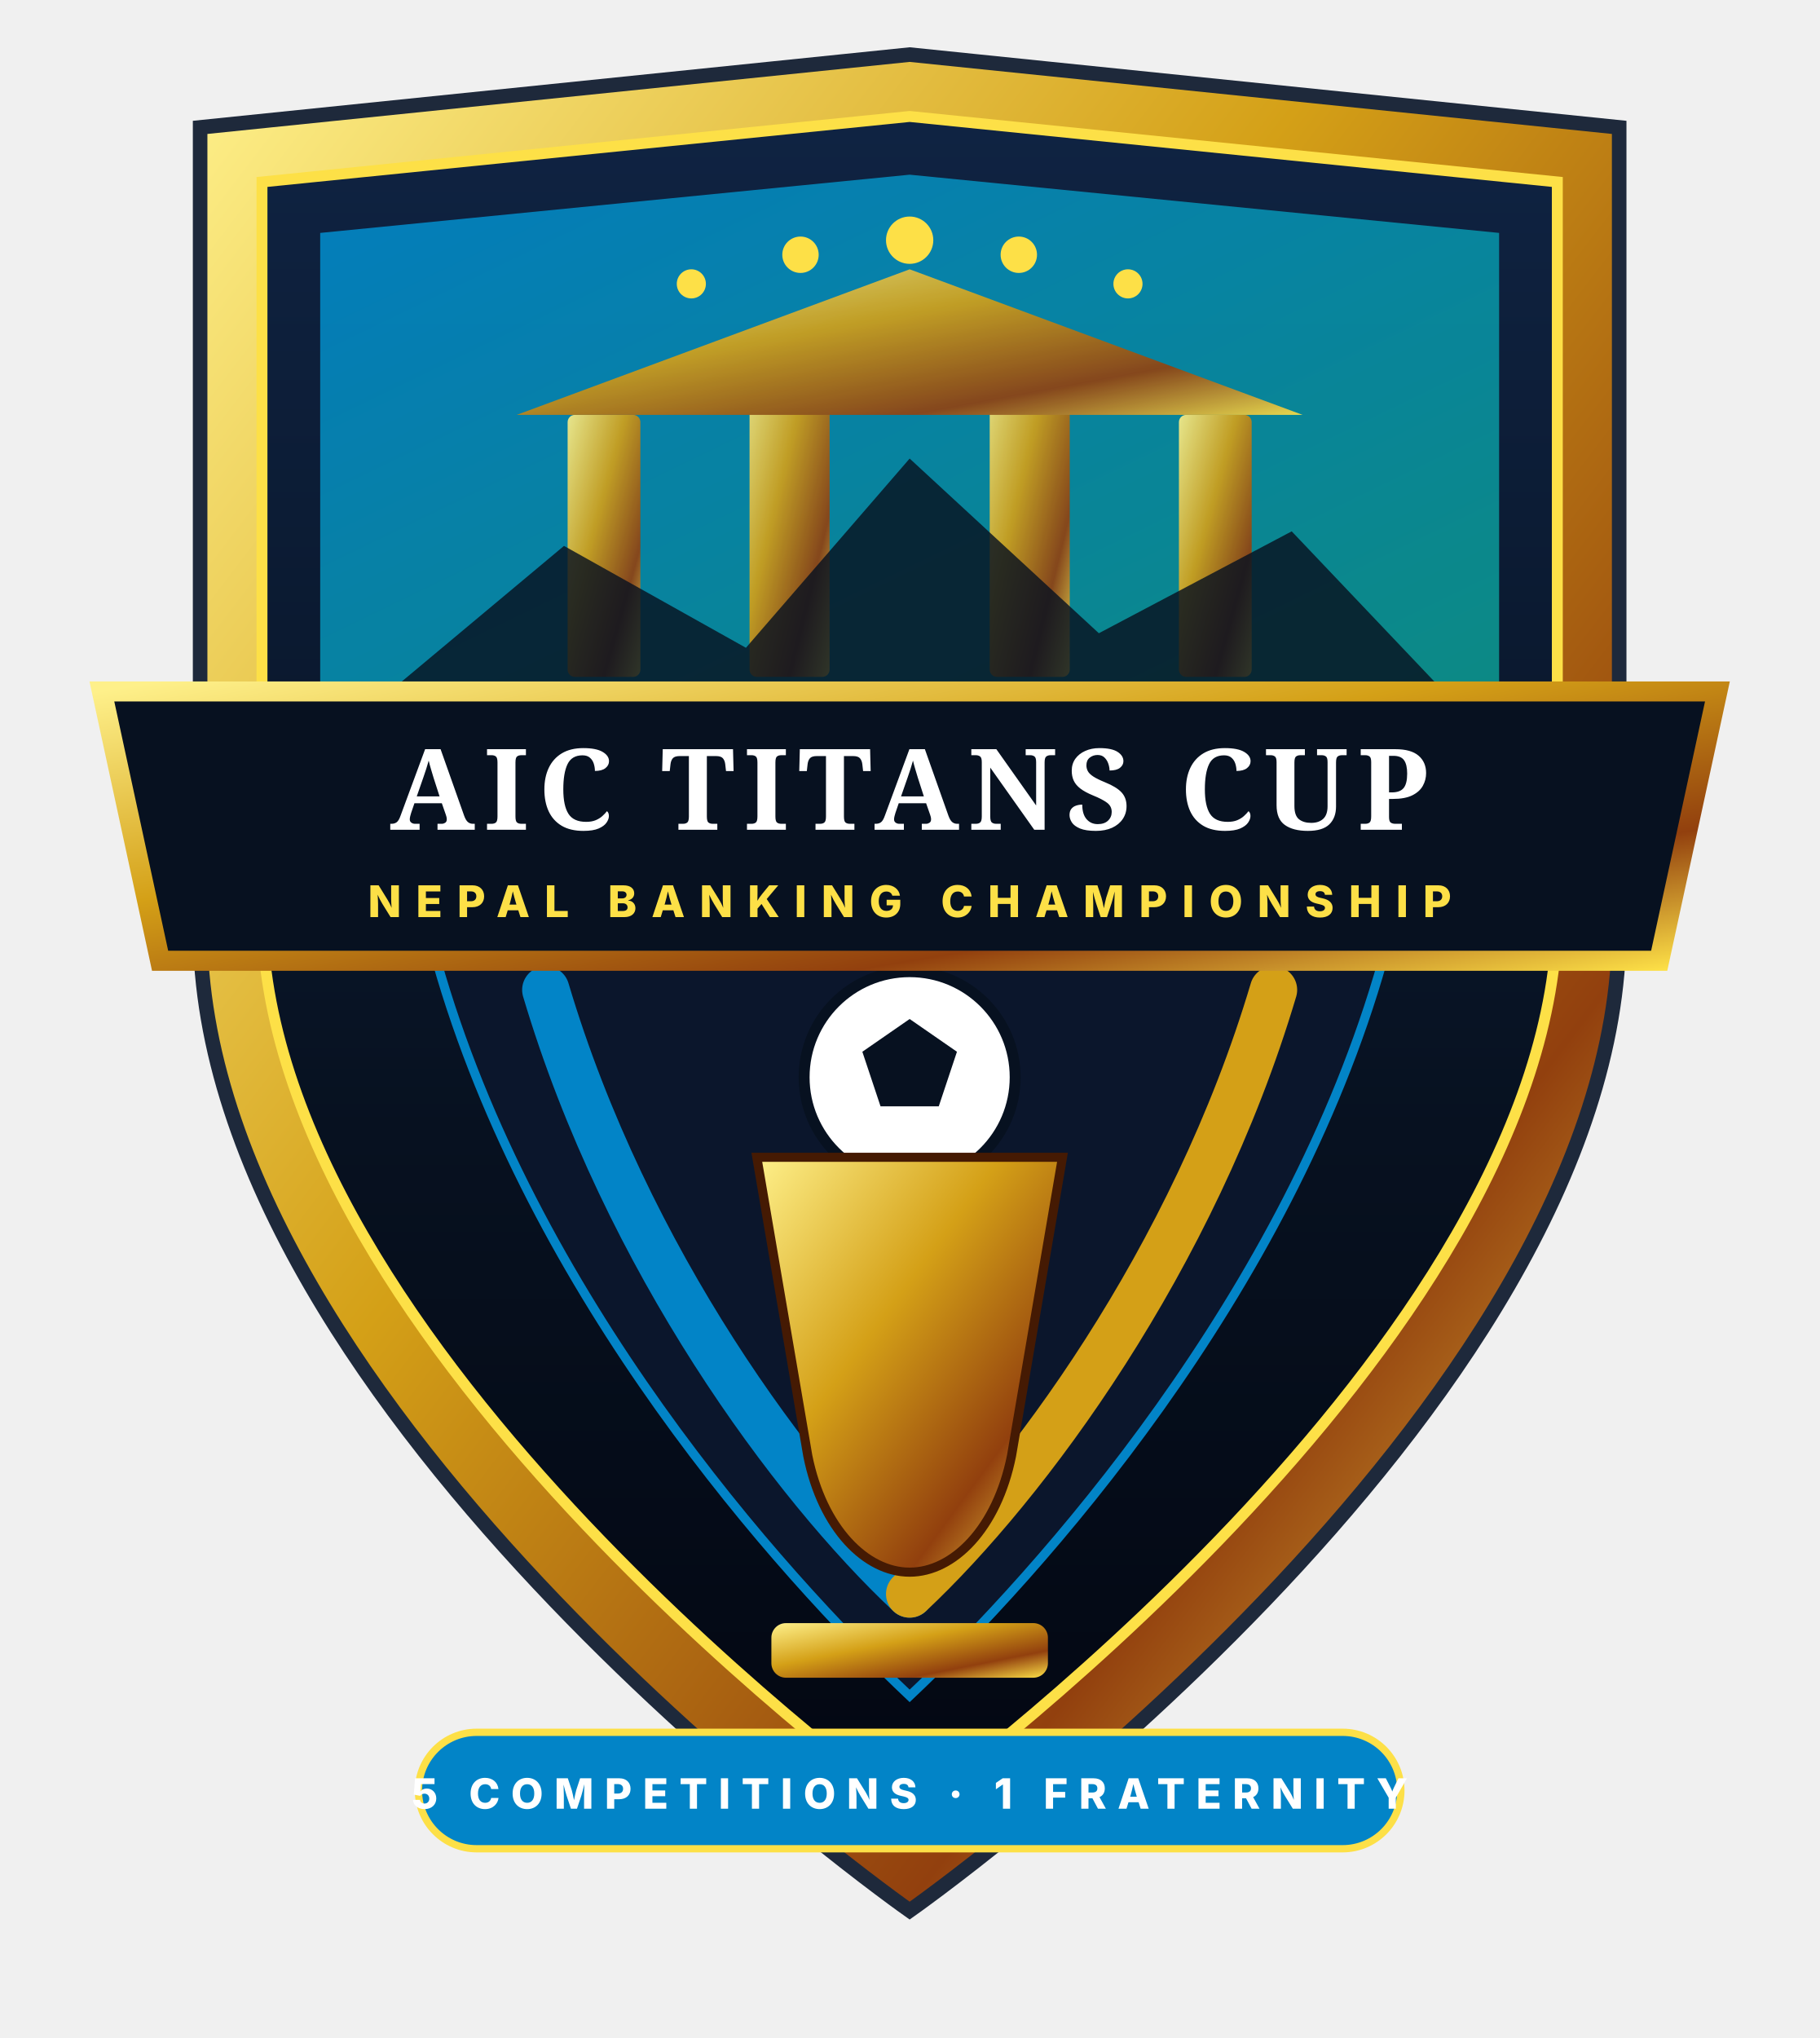
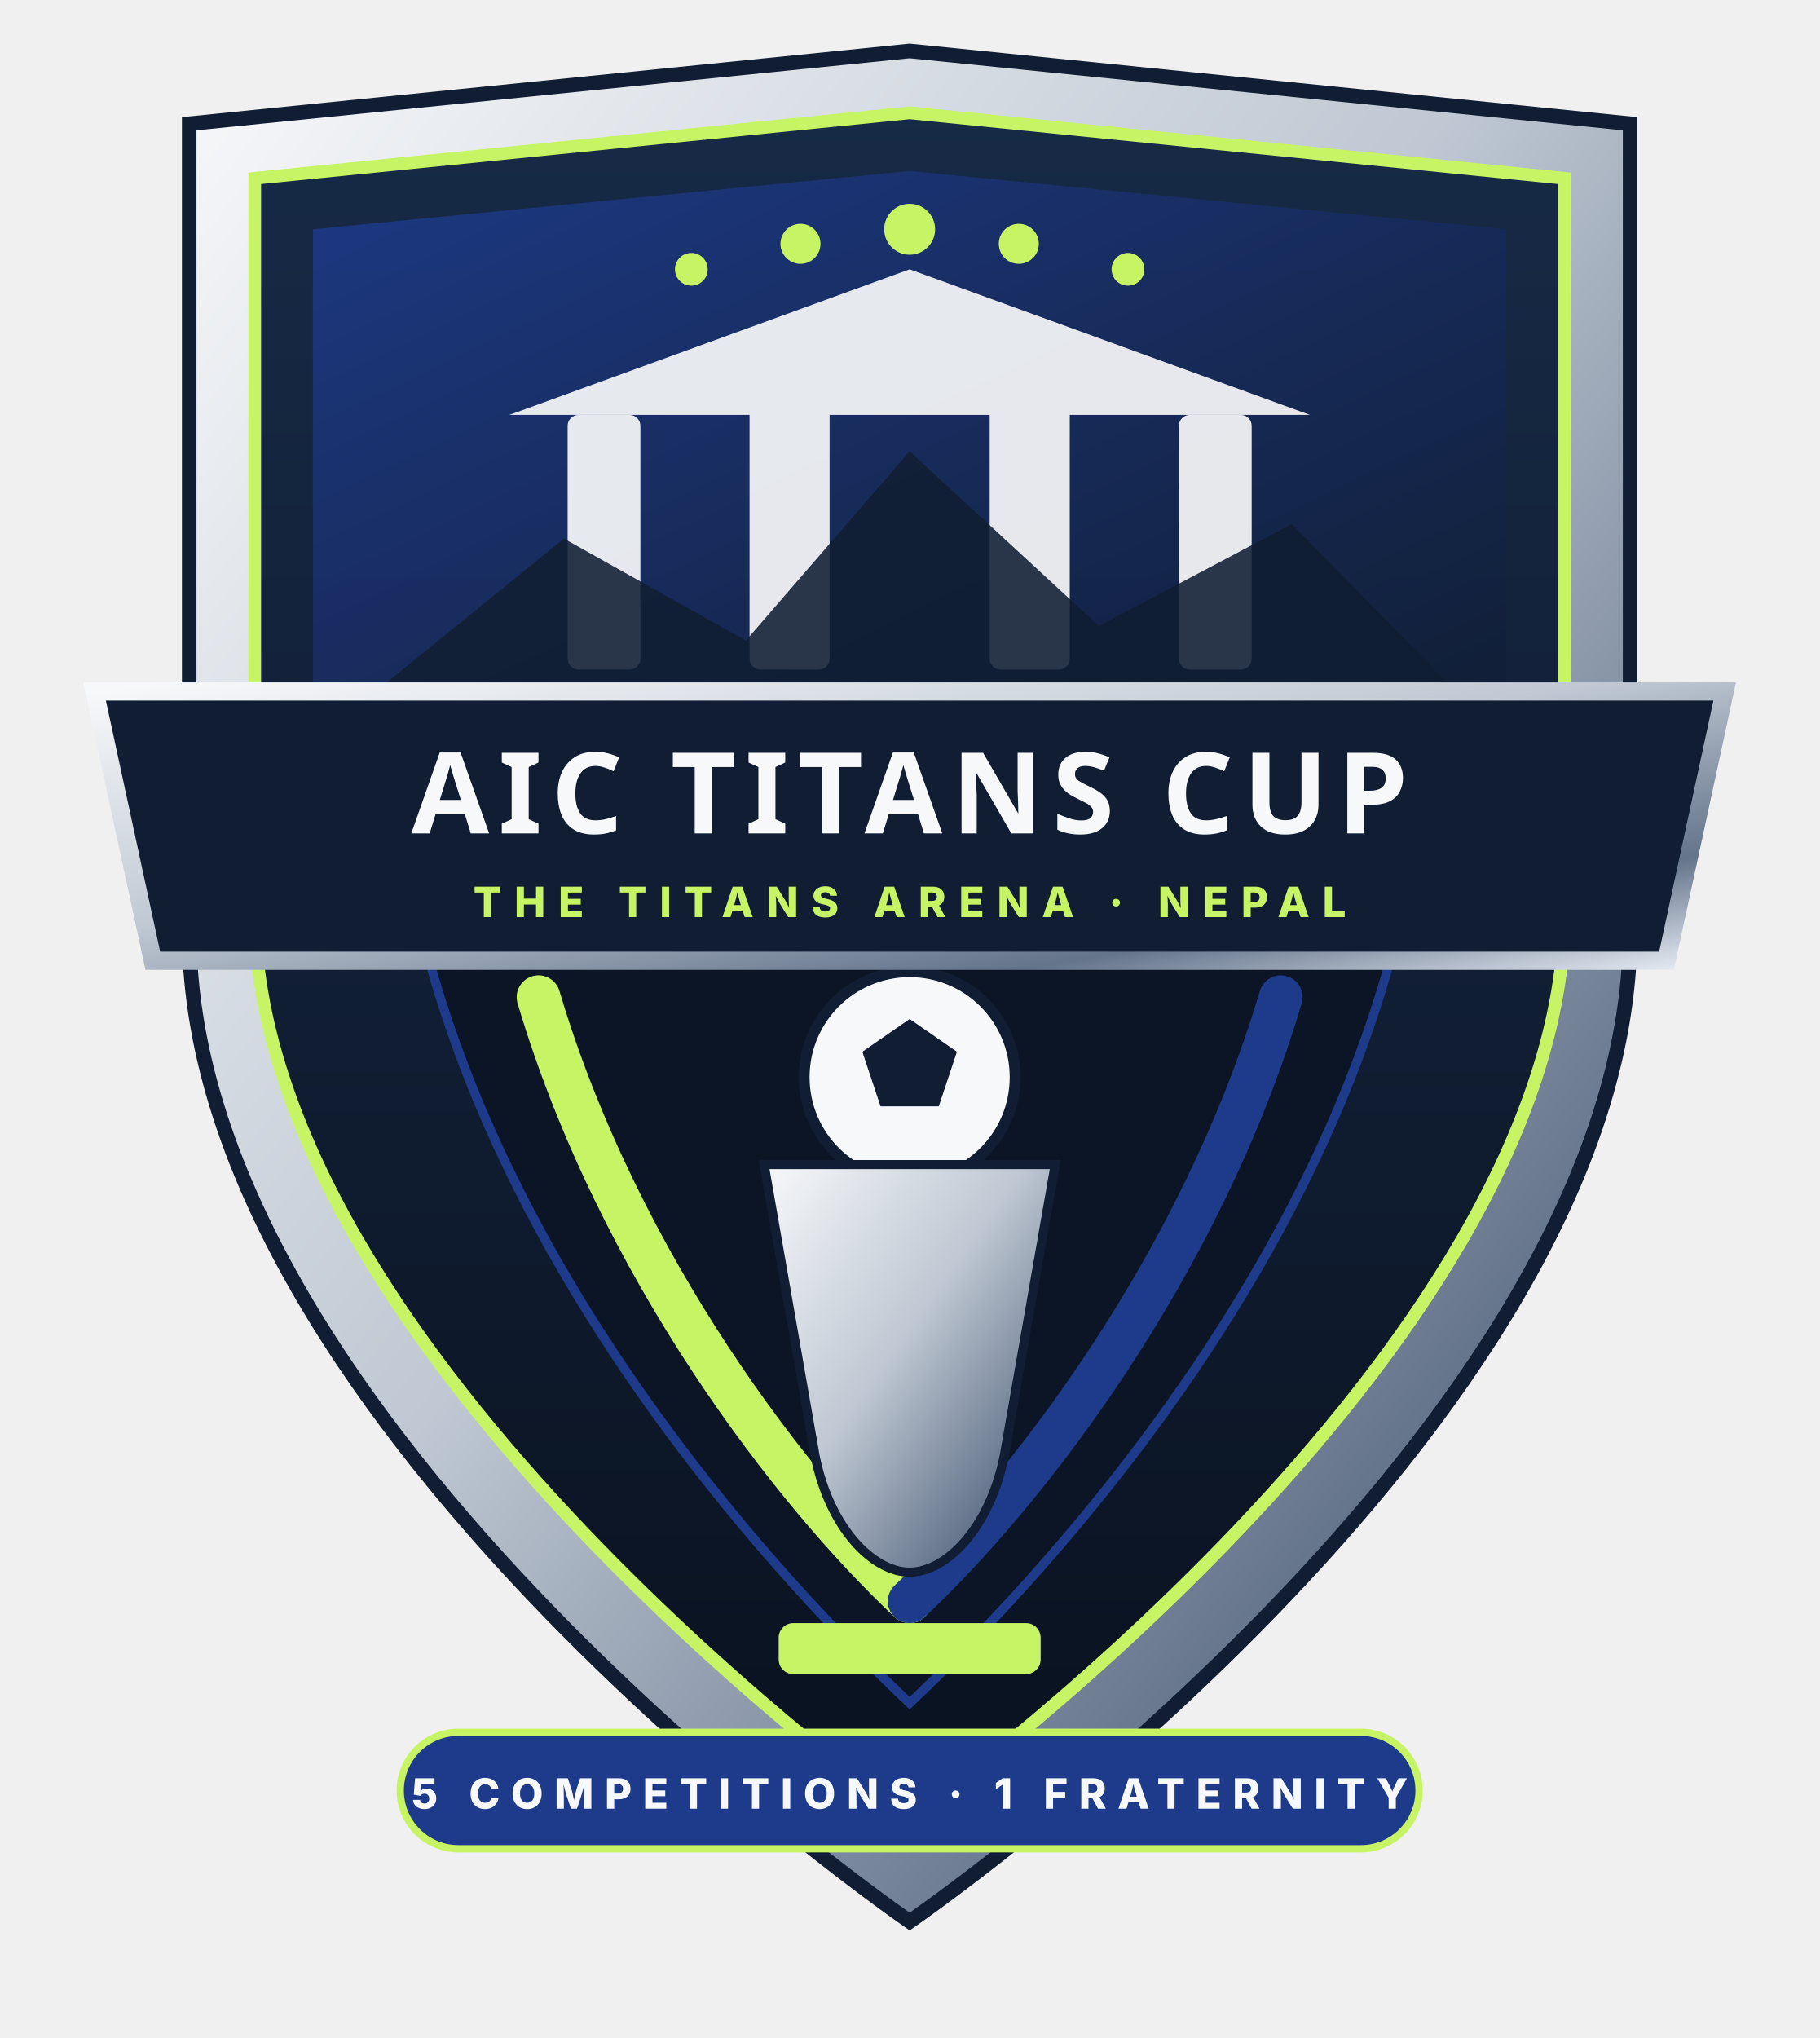
<svg xmlns="http://www.w3.org/2000/svg" viewBox="0 0 500 560" width="500" height="560">
  <defs>
-     <linearGradient id="rim_parent" x1="0" y1="0" x2="1" y2="1">
-       <stop offset="0%" stop-color="#FEF08A" />
-       <stop offset="40%" stop-color="#D4A017" />
-       <stop offset="75%" stop-color="#92400E" />
-       <stop offset="100%" stop-color="#FDE047" />
+     <linearGradient id="ti_parent" x1="0" y1="0" x2="1" y2="1">
+       <stop offset="0%" stop-color="#F7F8FA" />
+       <stop offset="45%" stop-color="#BFC8D3" />
+       <stop offset="80%" stop-color="#64748B" />
+       <stop offset="100%" stop-color="#E2E8F0" />
    </linearGradient>
-     <linearGradient id="shield_parent" x1="0" y1="0" x2="0" y2="1">
-       <stop offset="0%" stop-color="#0F2342" />
-       <stop offset="60%" stop-color="#071120" />
-       <stop offset="100%" stop-color="#030712" />
+     <linearGradient id="navy_parent" x1="0" y1="0" x2="0" y2="1">
+       <stop offset="0%" stop-color="#172A46" />
+       <stop offset="55%" stop-color="#101D32" />
+       <stop offset="100%" stop-color="#09111E" />
    </linearGradient>
-     <linearGradient id="accent_parent" x1="0" y1="0" x2="1" y2="1">
-       <stop offset="0%" stop-color="#0284C7" />
-       <stop offset="100%" stop-color="#0D9488" />
+     <linearGradient id="acc_parent" x1="0" y1="0" x2="1" y2="1">
+       <stop offset="0%" stop-color="#1E3A8A" />
+       <stop offset="100%" stop-color="#101D32" />
    </linearGradient>
  </defs>
-   <path d="M55 35 L250 15 L445 35 L445 255 C445 388 250 525 250 525 C250 525 55 388 55 255 Z" fill="url(#rim_parent)" stroke="#1E293B" stroke-width="4" />
-   <path d="M72 50 L250 32 L428 50 L428 250 C428 370 250 498 250 498 C250 498 72 370 72 250 Z" fill="url(#shield_parent)" stroke="#FDE047" stroke-width="3" />
-   <path d="M88 64 L250 48 L412 64 L412 206 L88 206 Z" fill="url(#accent_parent)" opacity="0.92" />
-   <g fill="#FDE047">
-     <circle cx="190" cy="78" r="4" />
-     <circle cx="220" cy="70" r="5" />
-     <circle cx="250" cy="66" r="6.5" />
-     <circle cx="280" cy="70" r="5" />
-     <circle cx="310" cy="78" r="4" />
+   <path d="M52 34 L250 14 L448 34 L448 256 C448 392 250 528 250 528 C250 528 52 392 52 256 Z" fill="url(#ti_parent)" stroke="#101D32" stroke-width="4" />
+   <path d="M70 49 L250 31 L430 49 L430 250 C430 372 250 500 250 500 C250 500 70 372 70 250 Z" fill="url(#navy_parent)" stroke="#C7F464" stroke-width="3.5" />
+   <path d="M86 63 L250 47 L414 63 L414 204 L86 204 Z" fill="url(#acc_parent)" opacity="0.9" />
+   <g fill="#C7F464">
+     <circle cx="190" cy="74" r="4.5" />
+     <circle cx="220" cy="67" r="5.5" />
+     <circle cx="250" cy="63" r="7" />
+     <circle cx="280" cy="67" r="5.5" />
+     <circle cx="310" cy="74" r="4.5" />
  </g>
-   <g fill="url(#rim_parent)" opacity="0.9">
-     <rect x="156" y="114" width="20" height="72" rx="2" />
-     <rect x="206" y="96" width="22" height="90" rx="2" />
-     <rect x="272" y="96" width="22" height="90" rx="2" />
-     <rect x="324" y="114" width="20" height="72" rx="2" />
-     <polygon points="142,114 250,74 358,114" />
+   <g fill="#F7F8FA" opacity="0.92">
+     <rect x="156" y="114" width="20" height="70" rx="3" />
+     <rect x="206" y="96" width="22" height="88" rx="3" />
+     <rect x="272" y="96" width="22" height="88" rx="3" />
+     <rect x="324" y="114" width="20" height="70" rx="3" />
+     <polygon points="140,114 250,74 360,114" />
  </g>
-   <polygon points="88,206 155,150 205,178 250,126 302,174 355,146 412,206" fill="#071120" opacity="0.82" />
-   <path d="M120 264 C146 356 214 432 250 466 C286 432 354 356 380 264 Z" fill="#0B162C" stroke="#0284C7" stroke-width="2.5" />
-   <path d="M150 272 C172 346 218 408 250 438" fill="none" stroke="#0284C7" stroke-width="13" stroke-linecap="round" />
-   <path d="M350 272 C328 346 282 408 250 438" fill="none" stroke="#D4A017" stroke-width="13" stroke-linecap="round" />
-   <circle cx="250" cy="296" r="29" fill="#FFFFFF" stroke="#071120" stroke-width="3" />
-   <polygon points="250,280 263,289 258,304 242,304 237,289" fill="#071120" />
-   <path d="M208 318 H292 L278 400 C274 420 262 432 250 432 C238 432 226 420 222 400 Z" fill="url(#rim_parent)" stroke="#451A03" stroke-width="2.5" />
-   <rect x="212" y="446" width="76" height="15" rx="4" fill="url(#rim_parent)" />
-   <path d="M28 190 L472 190 L456 264 L44 264 Z" fill="#071120" stroke="url(#rim_parent)" stroke-width="5.5" />
-   <text x="250" y="228" font-family="'Outfit', 'Georgia', serif" font-size="31" font-weight="900" fill="#FFFFFF" text-anchor="middle" letter-spacing="2.5">AIC TITANS CUP</text>
-   <text x="250" y="252" font-family="'Inter', 'Arial', sans-serif" font-size="12" font-weight="800" fill="#FDE047" text-anchor="middle" letter-spacing="4">NEPAL BANKING CHAMPIONSHIP</text>
-   <rect x="115" y="476" width="270" height="32" rx="16" fill="#0284C7" stroke="#FDE047" stroke-width="2" />
-   <text x="250" y="497" font-family="'Inter', 'Arial', sans-serif" font-size="11.5" font-weight="800" fill="#FFFFFF" text-anchor="middle" letter-spacing="3">5 COMPETITIONS · 1 FRATERNITY</text>
+   <polygon points="86,204 155,148 205,176 250,124 302,172 355,144 414,204" fill="#101D32" opacity="0.88" />
+   <path d="M118 264 C144 358 214 434 250 468 C286 434 356 358 382 264 Z" fill="#0B1526" stroke="#1E3A8A" stroke-width="2.5" />
+   <path d="M148 274 C170 348 218 410 250 440" fill="none" stroke="#C7F464" stroke-width="12" stroke-linecap="round" />
+   <path d="M352 274 C330 348 282 410 250 440" fill="none" stroke="#1E3A8A" stroke-width="12" stroke-linecap="round" />
+   <circle cx="250" cy="296" r="29" fill="#F7F8FA" stroke="#101D32" stroke-width="3" />
+   <polygon points="250,280 263,289 258,304 242,304 237,289" fill="#101D32" />
+   <path d="M210 320 H290 L276 400 C272 420 260 432 250 432 C240 432 228 420 224 400 Z" fill="url(#ti_parent)" stroke="#101D32" stroke-width="2.5" />
+   <rect x="214" y="446" width="72" height="14" rx="4" fill="#C7F464" />
+   <path d="M26 190 L474 190 L458 264 L42 264 Z" fill="#101D32" stroke="url(#ti_parent)" stroke-width="5" />
+   <text x="250" y="229" font-family="'Space Grotesk', 'Arial Black', sans-serif" font-size="31" font-weight="800" fill="#F7F8FA" text-anchor="middle" letter-spacing="2.5">AIC TITANS CUP</text>
+   <text x="250" y="252" font-family="'Plus Jakarta Sans', 'Inter', sans-serif" font-size="11.5" font-weight="800" fill="#C7F464" text-anchor="middle" letter-spacing="3.5">THE TITANS ARENA · NEPAL</text>
+   <rect x="110" y="476" width="280" height="32" rx="16" fill="#1E3A8A" stroke="#C7F464" stroke-width="2" />
+   <text x="250" y="497" font-family="'Space Grotesk', 'Inter', sans-serif" font-size="11.5" font-weight="800" fill="#F7F8FA" text-anchor="middle" letter-spacing="3">5 COMPETITIONS · 1 FRATERNITY</text>
</svg>
